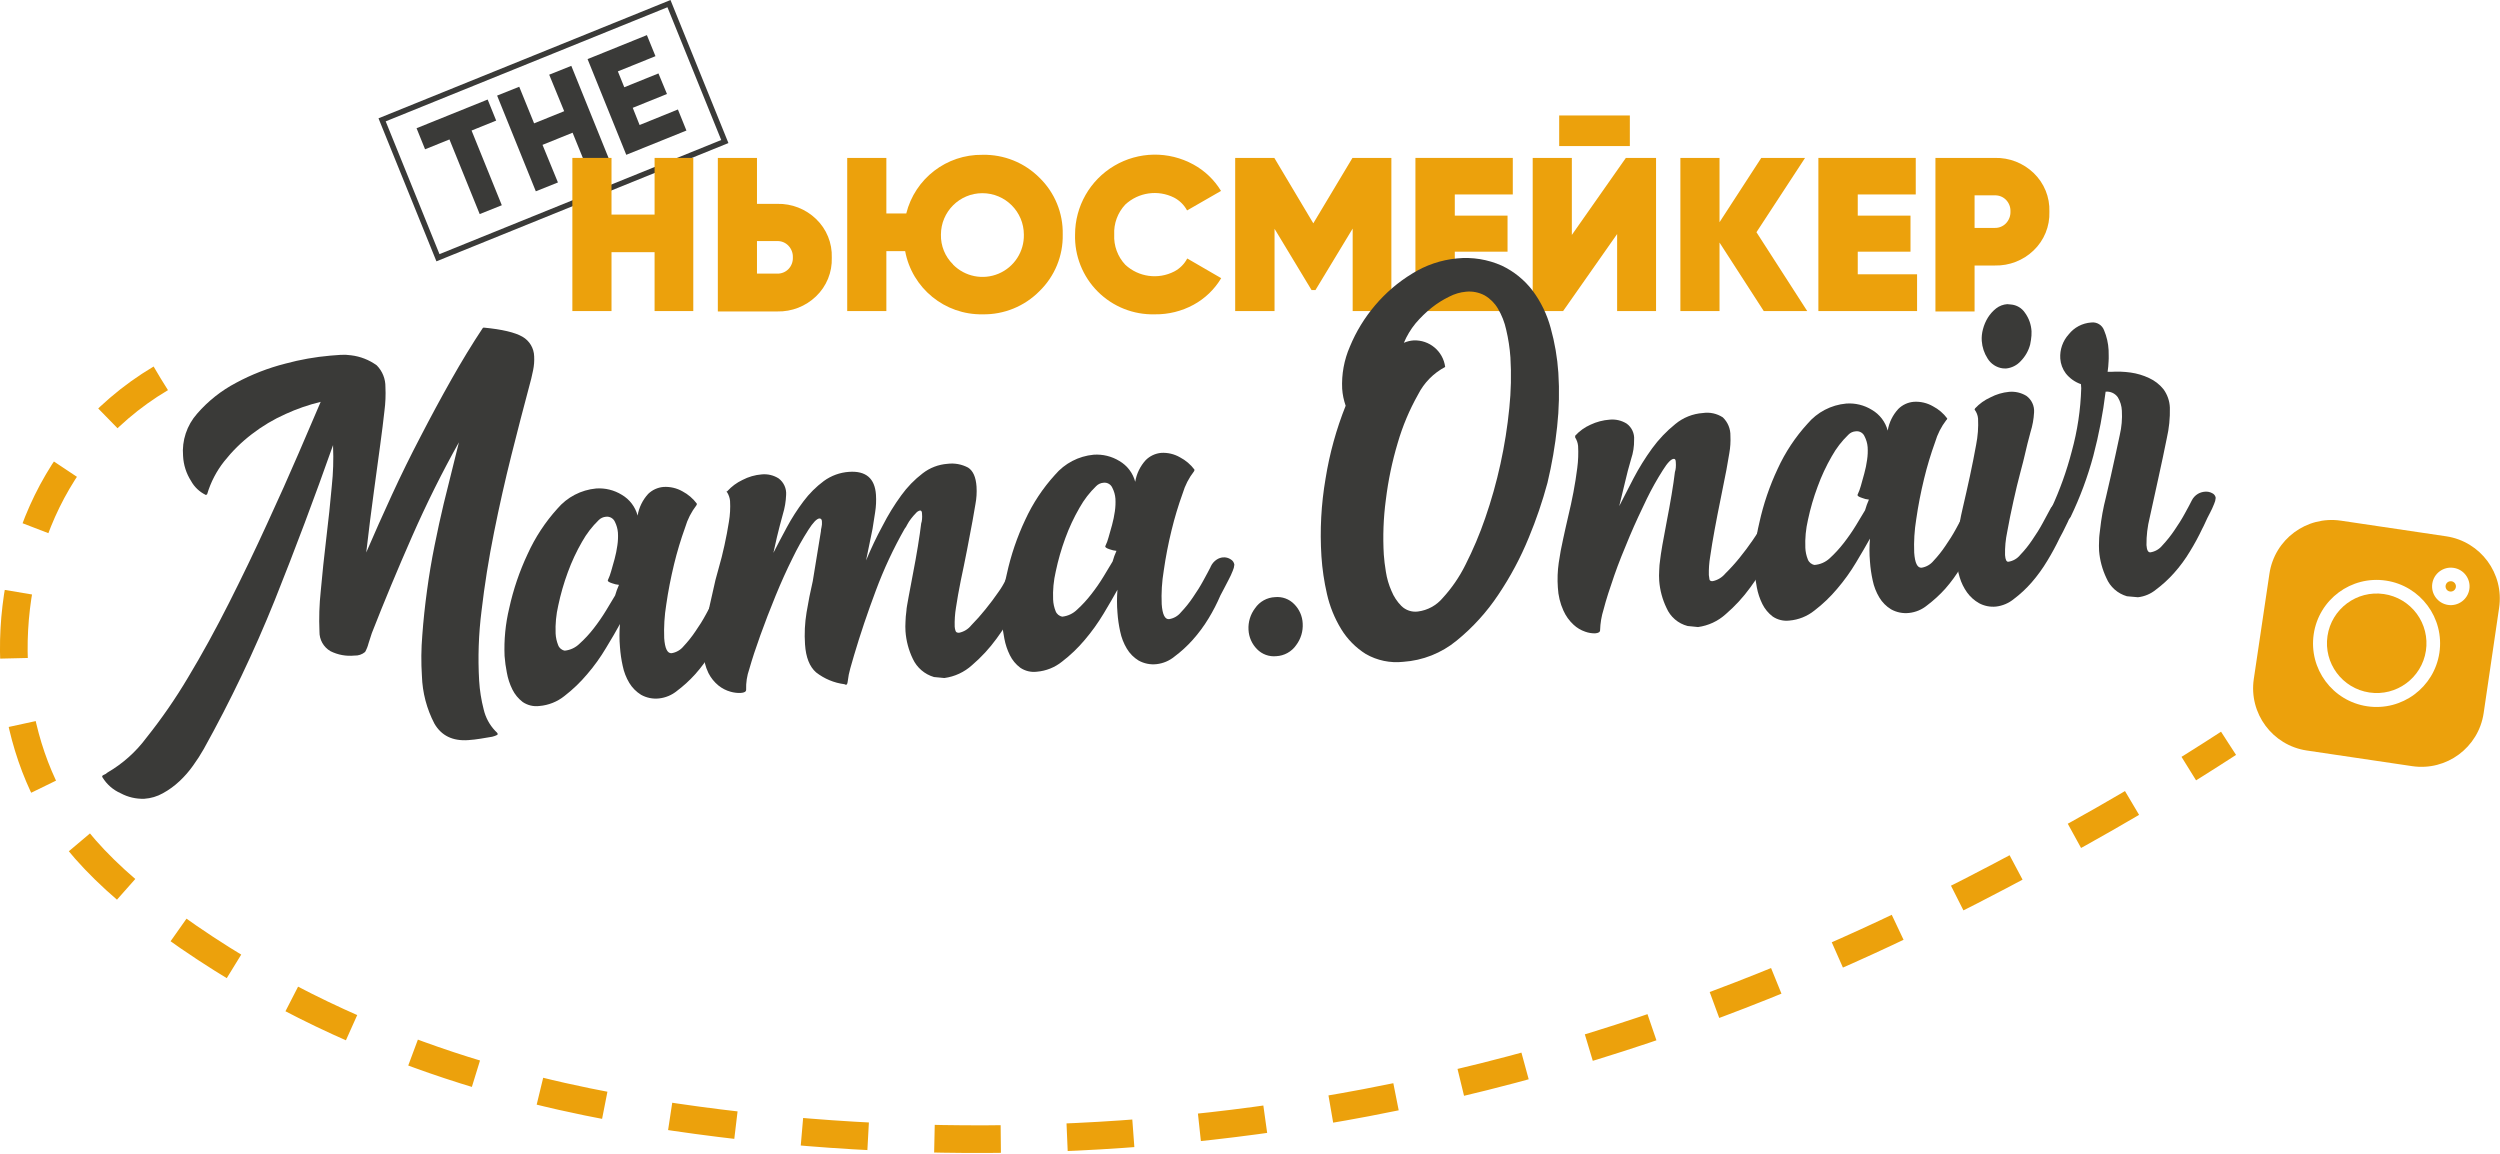
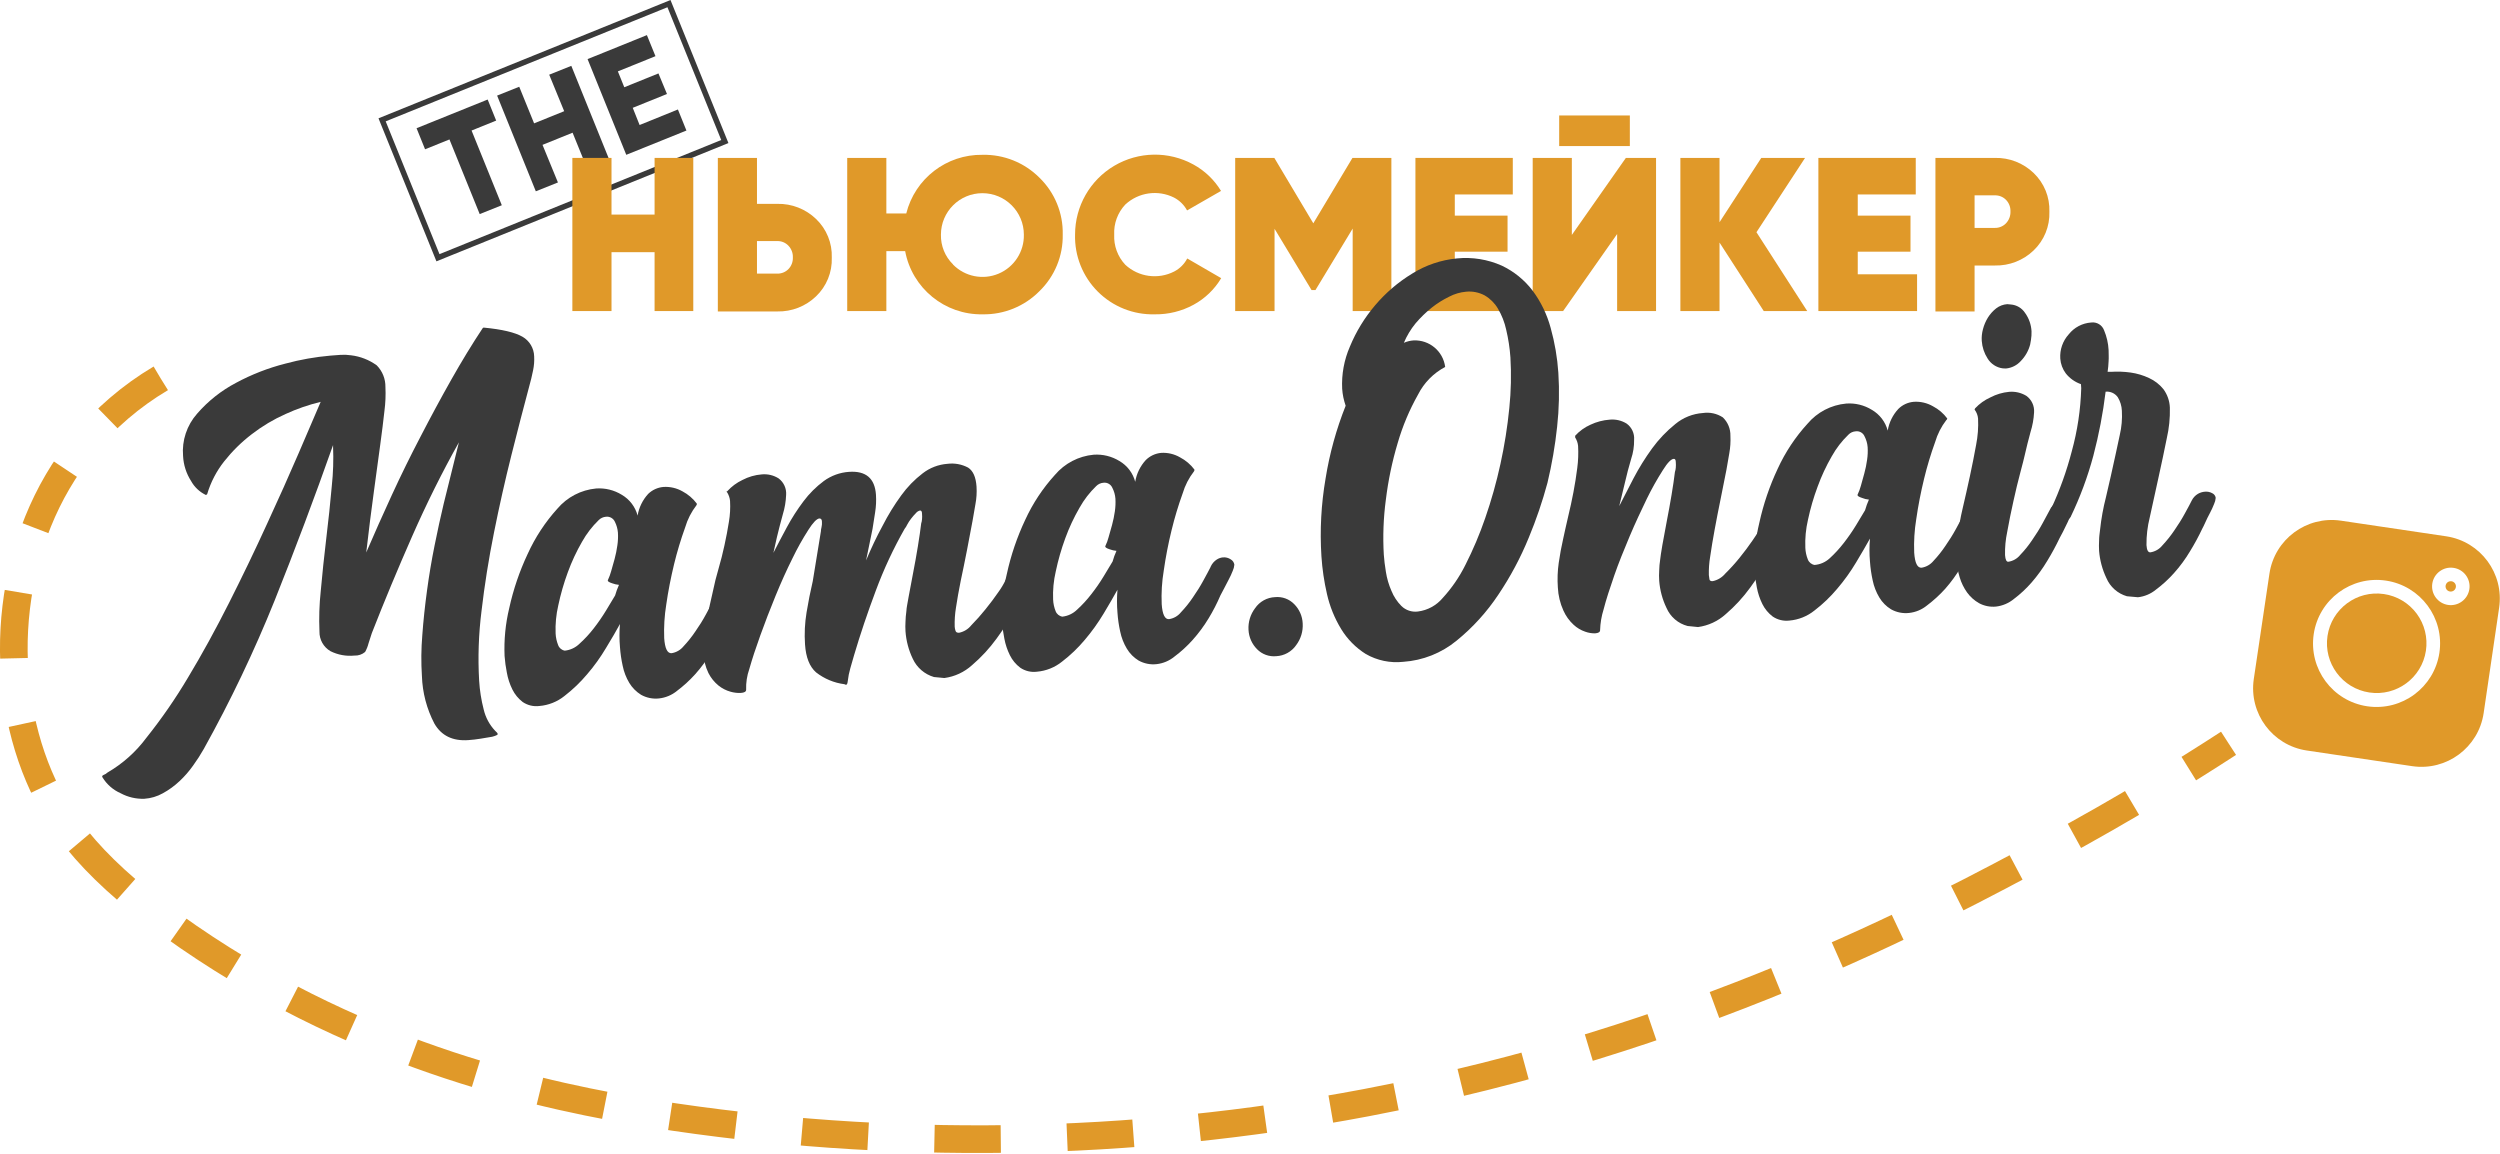
<svg xmlns="http://www.w3.org/2000/svg" viewBox="0 0 452.16 208.54">
  <defs>
-     <style>.cls-1,.cls-4{fill:none;stroke-miterlimit:10;}.cls-1{stroke:#3a3a38;}.cls-2{fill:#3a3a38;}.cls-3{fill:#eca10c;}.cls-4{stroke:#eca10c;stroke-width:5px;stroke-dasharray:12;}</style>
+     <style>
+       .cls-1,
+       .cls-4 {
+         fill: none;
+         stroke-miterlimit: 10;
+       }
+ 
+       .cls-1 {
+         stroke: rgba(58, 58, 58, 1);
+       }
+ 
+       .cls-2 {
+         fill: rgba(58, 58, 58, 1);
+       }
+ 
+       .cls-3 {
+         fill: rgba(224, 153, 41, 1);
+       }
+ 
+       .cls-4 {
+         stroke: rgba(224, 153, 41, 1);
+         stroke-width: 5px;
+         stroke-dasharray: 12;
+       }
+ 
+     </style>
  </defs>
  <g id="Слой_2" data-name="Слой 2">
    <g id="Слой_1-2" data-name="Слой 1">
      <rect class="cls-1" x="72.11" y="10.18" width="55.98" height="26.91" transform="translate(-1.55 39.31) rotate(-22.05)" />
      <path class="cls-2" d="M88.2,18l1.54,3.81-4.45,1.8,5.47,13.51-4,1.6-5.47-13.5L76.88,27l-1.54-3.81Z" />
      <path class="cls-2" d="M99.33,13.51l4-1.6,7,17.31-4,1.6L103.56,24l-5.44,2.2L100.91,33l-4,1.6-7-17.31,4-1.6,2.69,6.62,5.44-2.2Z" />
      <path class="cls-2" d="M115.68,22.61l6.93-2.81,1.54,3.81L113.27,28l-7-17.31L117,6.35l1.55,3.81-6.8,2.75,1.16,2.87,6.18-2.5L120.63,17l-6.19,2.5Z" />
      <path class="cls-3" d="M118.39,28.56h7v27.7h-7V45.61H110.6V56.26h-7.08V28.56h7.08V38.81h7.79Z" />
      <path class="cls-3" d="M140.59,36.87a9.79,9.79,0,0,1,7,2.73,9.22,9.22,0,0,1,2.85,7,9.23,9.23,0,0,1-2.85,7,9.79,9.79,0,0,1-7,2.73H129.83V28.56h7.08v8.31Zm0,12.62a2.74,2.74,0,0,0,2-.81,2.87,2.87,0,0,0,.81-2.12,2.91,2.91,0,0,0-.81-2.13,2.68,2.68,0,0,0-2-.83h-3.68v5.89Z" />
      <path class="cls-3" d="M177.7,28A14.11,14.11,0,0,1,188,32.14a13.89,13.89,0,0,1,4.21,10.27A13.9,13.9,0,0,1,188,52.66a14.1,14.1,0,0,1-10.29,4.19,14,14,0,0,1-14-11.43h-3.4V56.26h-7.08V28.56h7.08V38.61h3.6A14,14,0,0,1,177.7,28Zm-5.34,19.84a7.48,7.48,0,0,0,12.82-5.4,7.48,7.48,0,1,0-15,0A7.29,7.29,0,0,0,172.36,47.81Z" />
      <path class="cls-3" d="M208.88,56.85a14.05,14.05,0,0,1-14.44-14.44,14.45,14.45,0,0,1,21.4-12.66,13.3,13.3,0,0,1,5,4.78l-6.14,3.53a5.65,5.65,0,0,0-2.35-2.32A7.82,7.82,0,0,0,203.52,37a7.43,7.43,0,0,0-2,5.44,7.44,7.44,0,0,0,2,5.44,7.79,7.79,0,0,0,8.86,1.22,5.55,5.55,0,0,0,2.35-2.35l6.14,3.56a13.09,13.09,0,0,1-5,4.81A14.22,14.22,0,0,1,208.88,56.85Z" />
      <path class="cls-3" d="M251.65,28.56v27.7h-7V41.34l-6.73,11.12h-.71l-6.69-11.08V56.26H223.4V28.56h7.08l7.05,11.83,7.08-11.83Z" />
      <path class="cls-3" d="M263.12,49.61h10.73v6.65H256V28.56h17.61v6.61H263.12V39h9.54v6.52h-9.54Z" />
      <path class="cls-3" d="M292.48,56.26V42.33l-9.77,13.93h-5.5V28.56h7.08V42.49l9.77-13.93h5.46v27.7ZM282,26.42V20.88h12.78v5.54Z" />
      <path class="cls-3" d="M326.86,56.26H319L311,43.87V56.26h-7.08V28.56H311V40.19l7.55-11.63h7.92L317.68,42Z" />
      <path class="cls-3" d="M336,49.61h10.73v6.65H328.88V28.56h17.61v6.61H336V39h9.54v6.52H336Z" />
      <path class="cls-3" d="M360.81,28.56a9.77,9.77,0,0,1,7,2.73,9.22,9.22,0,0,1,2.85,7,9.23,9.23,0,0,1-2.85,7,9.77,9.77,0,0,1-7,2.73h-3.68v8.31h-7.08V28.56Zm0,12.66a2.7,2.7,0,0,0,2-.83,2.94,2.94,0,0,0,.81-2.14,2.85,2.85,0,0,0-.81-2.11,2.72,2.72,0,0,0-2-.81h-3.68v5.89Z" />
      <path class="cls-2" d="M61.61,64.18a9.14,9.14,0,0,1,1.88.08,9.92,9.92,0,0,1,4.65,1.82A5.46,5.46,0,0,1,69.71,70a24.13,24.13,0,0,1-.18,4.33q-.28,2.58-.77,6.19t-1.14,8.4q-.66,4.78-1.38,11,2.15-5,4.64-10.41t5.21-10.6q2.7-5.23,5.54-10.26t5.66-9.28a.26.26,0,0,1,.2-.12c3.35.32,5.67.88,7,1.65a4.21,4.21,0,0,1,2.12,3.55,9.7,9.7,0,0,1-.19,2.51c-.18.92-.44,2-.77,3.17Q94.21,75.49,92.5,82.3t-3.15,14q-1.44,7.17-2.26,14.2a69.19,69.19,0,0,0-.43,12.62,27.35,27.35,0,0,0,.82,5.19,8.4,8.4,0,0,0,2.08,3.87c.3.25.45.45.46.59s-.33.3-1,.48l-2.16.36c-.68.11-1.41.2-2.16.25-2.84.2-4.88-.81-6.14-3a20,20,0,0,1-2.25-8.59,49.68,49.68,0,0,1,.07-7.39c.19-2.64.48-5.33.85-8.06s.82-5.45,1.37-8.16,1.09-5.24,1.66-7.6,1.1-4.5,1.59-6.41S82.71,81.19,83,80q-4.55,8.12-8.46,17t-7.29,17.51l-.6,1.86a6.12,6.12,0,0,1-.62,1.55,2.78,2.78,0,0,1-1.93.65,7.91,7.91,0,0,1-4.32-.79,4,4,0,0,1-2-3.56,48.66,48.66,0,0,1,.23-7.3c.27-3.07.61-6.24,1-9.53s.74-6.45,1-9.49a48,48,0,0,0,.23-7.14V80.5q-5,14.18-10.56,28.09a238.38,238.38,0,0,1-12.83,26.88,31.3,31.3,0,0,1-1.93,3,18.29,18.29,0,0,1-2.46,2.82,14.54,14.54,0,0,1-3,2.18,7.89,7.89,0,0,1-3.36,1,8.41,8.41,0,0,1-4.28-1,7.28,7.28,0,0,1-3.27-2.85c-.15-.2-.07-.36.23-.48a1.82,1.82,0,0,0,.65-.41,23.47,23.47,0,0,0,7.06-6.31A95.83,95.83,0,0,0,34,122.55q3.78-6.28,7.45-13.56t6.83-14.2Q51.48,87.86,54,82t4-9.32a35.06,35.06,0,0,0-6.35,2.2,30,30,0,0,0-6.1,3.64,28.23,28.23,0,0,0-5,4.92,17.62,17.62,0,0,0-3.08,5.93q-.2.22-.3.12A6,6,0,0,1,34.56,87a9.24,9.24,0,0,1-1.45-4.53,10.24,10.24,0,0,1,2.55-7.66,24.26,24.26,0,0,1,7.05-5.58,39.23,39.23,0,0,1,8.92-3.47,46.8,46.8,0,0,1,8.12-1.44Z" />
      <path class="cls-2" d="M123.92,95.39a64.53,64.53,0,0,0-2,6.64c-.59,2.44-1.07,4.88-1.42,7.33a30.67,30.67,0,0,0-.37,6.06c.13,1.86.57,2.77,1.33,2.72a3.49,3.49,0,0,0,2.16-1.24,21.06,21.06,0,0,0,2.15-2.7c.7-1,1.33-2,1.92-3.1s1-1.82,1.25-2.32l.09-.21a3,3,0,0,1,1.06-1.22,2.74,2.74,0,0,1,1.12-.39,2.17,2.17,0,0,1,1.43.37,1.29,1.29,0,0,1,.63,1,3,3,0,0,1-.29,1.11,15,15,0,0,1-.76,1.66c-.31.58-.6,1.14-.88,1.68s-.47.91-.6,1.13a31.53,31.53,0,0,1-2.11,4.1,25.53,25.53,0,0,1-2.9,3.94,23.46,23.46,0,0,1-3.28,3,6.17,6.17,0,0,1-3.24,1.37,5.44,5.44,0,0,1-3.27-.66,6.47,6.47,0,0,1-2.12-2.14,9.82,9.82,0,0,1-1.2-3.1,23.09,23.09,0,0,1-.49-3.39,24,24,0,0,1,0-4.17q-1,1.84-2.52,4.33a33.47,33.47,0,0,1-3.42,4.76,26.52,26.52,0,0,1-4.1,3.93,8.35,8.35,0,0,1-4.55,1.81,4.38,4.38,0,0,1-3-.72,6.45,6.45,0,0,1-1.87-2.27,11.32,11.32,0,0,1-1-3.05,24.68,24.68,0,0,1-.41-3A31.28,31.28,0,0,1,92.1,110a46.24,46.24,0,0,1,3.33-9.8A31.78,31.78,0,0,1,100.81,92a10.46,10.46,0,0,1,7-3.65,7.8,7.8,0,0,1,4.65,1.14,6.19,6.19,0,0,1,2.86,3.76,7.68,7.68,0,0,1,1.92-3.93A4.54,4.54,0,0,1,120,88.07a6.19,6.19,0,0,1,3.44.8,7.72,7.72,0,0,1,2.59,2.22.37.37,0,0,1-.08.31A12.14,12.14,0,0,0,123.92,95.39ZM110.73,105.5c-.64-.2-.9-.4-.77-.62a9.74,9.74,0,0,0,.57-1.55l.63-2.23a20.38,20.38,0,0,0,.5-2.47,10.82,10.82,0,0,0,.1-2.3,5.31,5.31,0,0,0-.54-1.94,1.56,1.56,0,0,0-1.63-.93,2.07,2.07,0,0,0-1.31.61,17,17,0,0,0-3,3.9,34.7,34.7,0,0,0-2.58,5.53,42.89,42.89,0,0,0-1.73,6,19.14,19.14,0,0,0-.48,5.07,6.52,6.52,0,0,0,.46,2.11,1.54,1.54,0,0,0,1.21,1,4.47,4.47,0,0,0,2.67-1.27,21.09,21.09,0,0,0,2.57-2.78,34.3,34.3,0,0,0,2.22-3.22l1.63-2.71a13.91,13.91,0,0,1,.7-1.92A4.71,4.71,0,0,1,110.73,105.5Z" />
      <path class="cls-2" d="M147.74,100.58c.24-1.51.48-3,.73-4.47a3.13,3.13,0,0,1,.11-.74,3.35,3.35,0,0,0,.08-1c0-.42-.18-.61-.46-.6q-.72.06-2,2.07a48.85,48.85,0,0,0-2.87,5.14q-1.56,3.12-3.07,6.81t-2.74,7.11q-1.23,3.4-2,6.11a10.23,10.23,0,0,0-.57,3.74c0,.34-.31.54-1,.58a5.78,5.78,0,0,1-1.84-.23,6,6,0,0,1-2.16-1.11,7,7,0,0,1-1.82-2.26,9.53,9.53,0,0,1-.93-3.74c0-.34,0-.71,0-1.09s0-.78.07-1.2a34.15,34.15,0,0,1,.58-3.78q.47-2.32,1.11-5.07c.26-1.27.58-2.59,1-4s.75-2.79,1.07-4.23.58-2.85.8-4.22a16.84,16.84,0,0,0,.21-3.81,3.57,3.57,0,0,0-.52-1.53c-.15-.12-.15-.19,0-.2a8.8,8.8,0,0,1,2.78-2.06,9.05,9.05,0,0,1,3.47-1,4.83,4.83,0,0,1,3.06.73,3.41,3.41,0,0,1,1.35,3,13.66,13.66,0,0,1-.59,3.48c-.39,1.41-.75,2.79-1.07,4.13l-.64,2.85c.74-1.44,1.55-3,2.44-4.64a36.6,36.6,0,0,1,3-4.68A17.93,17.93,0,0,1,149,87a8.74,8.74,0,0,1,4.57-1.66q4.56-.31,4.86,4.14a14.3,14.3,0,0,1-.15,3.18c-.16,1.09-.32,2.09-.47,3l-1.17,5.7c.9-2.15,1.88-4.24,3-6.29A40.69,40.69,0,0,1,163,89.6a19,19,0,0,1,3.89-4,8.31,8.31,0,0,1,4.46-1.71,6.26,6.26,0,0,1,3.74.68c.9.57,1.41,1.71,1.53,3.44a12.78,12.78,0,0,1-.2,3.18c-.2,1.09-.37,2.09-.52,3-.31,1.62-.65,3.38-1,5.28s-.77,3.74-1.13,5.53-.65,3.43-.87,4.9a18,18,0,0,0-.23,3.45,2.7,2.7,0,0,0,.16.77c.08.24.3.34.65.32a3.78,3.78,0,0,0,2.19-1.35,37.7,37.7,0,0,0,2.56-2.88q1.29-1.59,2.34-3.12a14.17,14.17,0,0,0,1.3-2.17,3,3,0,0,1,2.39-1.62,2.12,2.12,0,0,1,1.38.32,1.21,1.21,0,0,1,.58.9.38.38,0,0,1-.09.31,51.94,51.94,0,0,1-2.31,4.95,44.43,44.43,0,0,1-3.56,5.7,28,28,0,0,1-4.46,4.83,9.3,9.3,0,0,1-5,2.32l-1.88-.18a6.11,6.11,0,0,1-3.82-3.28,13.71,13.71,0,0,1-1.33-5,13.89,13.89,0,0,1,0-1.71c0-.59.08-1.27.17-2,0-.42.18-1.26.4-2.53s.49-2.68.8-4.26.6-3.2.87-4.85.46-3,.6-4.15a3,3,0,0,0,.15-.74,5.18,5.18,0,0,0,0-1q0-.61-.36-.6a1.35,1.35,0,0,0-.74.47,10.61,10.61,0,0,0-.87,1,7.21,7.21,0,0,0-.71,1.09,3.53,3.53,0,0,1-.47.76,76.5,76.5,0,0,0-5.21,11.18q-2.25,6-3.94,11.71c-.22.78-.44,1.56-.67,2.33a14,14,0,0,0-.46,2.32c-.05.42-.14.64-.27.65a.4.4,0,0,1-.32-.09,10.49,10.49,0,0,1-5.14-2.14q-1.77-1.55-2-5.06a25.06,25.06,0,0,1,.28-5.8c.32-1.92.69-3.81,1.12-5.64C147.25,103.58,147.49,102.09,147.74,100.58Z" />
      <path class="cls-2" d="M213.9,89.24a63.79,63.79,0,0,0-2,6.64,74.6,74.6,0,0,0-1.42,7.33,29.21,29.21,0,0,0-.37,6.06c.13,1.86.57,2.77,1.33,2.71a3.4,3.4,0,0,0,2.15-1.24,20.15,20.15,0,0,0,2.16-2.69c.69-1,1.33-2,1.92-3.1s1-1.82,1.24-2.32l.09-.21a3,3,0,0,1,1.07-1.22,2.48,2.48,0,0,1,1.11-.39,2.16,2.16,0,0,1,1.43.37,1.31,1.31,0,0,1,.64.95,3.27,3.27,0,0,1-.29,1.11,15.11,15.11,0,0,1-.77,1.66c-.31.58-.6,1.14-.87,1.67l-.6,1.14a32.83,32.83,0,0,1-2.11,4.1,26.08,26.08,0,0,1-2.91,3.94,22.4,22.4,0,0,1-3.28,3,6.15,6.15,0,0,1-3.23,1.37,5.44,5.44,0,0,1-3.27-.66,6.23,6.23,0,0,1-2.12-2.15,9.86,9.86,0,0,1-1.2-3.09,23,23,0,0,1-.49-3.4,24.94,24.94,0,0,1,0-4.16c-.68,1.23-1.51,2.67-2.51,4.33a35.76,35.76,0,0,1-3.42,4.76,26,26,0,0,1-4.1,3.92,8.37,8.37,0,0,1-4.56,1.82,4.36,4.36,0,0,1-3-.73,6.33,6.33,0,0,1-1.87-2.26,11.44,11.44,0,0,1-1-3,25.12,25.12,0,0,1-.42-3,31.3,31.3,0,0,1,.87-8.69,45.69,45.69,0,0,1,3.33-9.8,31.76,31.76,0,0,1,5.37-8.12,10.44,10.44,0,0,1,7-3.65,7.85,7.85,0,0,1,4.66,1.14,6.17,6.17,0,0,1,2.86,3.76,7.64,7.64,0,0,1,1.91-3.93A4.53,4.53,0,0,1,210,81.91a6.08,6.08,0,0,1,3.43.81,7.75,7.75,0,0,1,2.6,2.21.44.44,0,0,1-.08.32A12.14,12.14,0,0,0,213.9,89.24ZM200.7,99.35c-.63-.2-.89-.41-.77-.62a8.37,8.37,0,0,0,.57-1.55c.2-.67.41-1.41.63-2.23a20.57,20.57,0,0,0,.51-2.48,11.42,11.42,0,0,0,.1-2.29,5.15,5.15,0,0,0-.55-1.94,1.54,1.54,0,0,0-1.62-.93,2.07,2.07,0,0,0-1.31.61,16.86,16.86,0,0,0-3,3.89,34.84,34.84,0,0,0-2.59,5.54,43.1,43.1,0,0,0-1.72,6,18.83,18.83,0,0,0-.48,5.08,6.41,6.41,0,0,0,.45,2.1,1.56,1.56,0,0,0,1.22,1,4.52,4.52,0,0,0,2.67-1.27,21.69,21.69,0,0,0,2.56-2.78,32.63,32.63,0,0,0,2.23-3.22c.65-1.08,1.19-2,1.63-2.71a12.61,12.61,0,0,1,.7-1.92A4.75,4.75,0,0,1,200.7,99.35Z" />
      <path class="cls-2" d="M227,110a4.61,4.61,0,0,1,3.61-2,4.25,4.25,0,0,1,3.47,1.27,5.27,5.27,0,0,1,1.53,3.48,5.91,5.91,0,0,1-1.18,3.93,4.65,4.65,0,0,1-3.61,2,4.27,4.27,0,0,1-3.47-1.27,5.35,5.35,0,0,1-1.54-3.49A5.92,5.92,0,0,1,227,110Z" />
      <path class="cls-2" d="M271.63,48.05a15.21,15.21,0,0,1,5.56,4.51,20.11,20.11,0,0,1,3.27,6.75,40.17,40.17,0,0,1,1.39,8.12,56.2,56.2,0,0,1-.22,9.74,79.67,79.67,0,0,1-1.75,10.16,80,80,0,0,1-3.38,9.91A57.21,57.21,0,0,1,271,107.55a37.37,37.37,0,0,1-7.54,8.31,17,17,0,0,1-9.67,3.84,11.16,11.16,0,0,1-6.76-1.41,13.83,13.83,0,0,1-4.47-4.53,21.09,21.09,0,0,1-2.56-6.33,42.82,42.82,0,0,1-1-6.8,60.35,60.35,0,0,1,.75-14.09,61.91,61.91,0,0,1,3.63-13.15,13.69,13.69,0,0,1-.42-1.53,11.62,11.62,0,0,1-.21-1.55,17,17,0,0,1,1.4-7.63,28,28,0,0,1,4.54-7.44,27.52,27.52,0,0,1,6.73-5.76,18.57,18.57,0,0,1,8.09-2.74A16,16,0,0,1,271.63,48.05Zm.79,11.6a12.84,12.84,0,0,0-1.51-3.85,6.66,6.66,0,0,0-2.4-2.38,5.9,5.9,0,0,0-3.37-.66,8.13,8.13,0,0,0-3,.88,17.27,17.27,0,0,0-3.19,2,21.28,21.28,0,0,0-2.93,2.85A14.27,14.27,0,0,0,253.91,62a5.29,5.29,0,0,1,1.73-.43,5.51,5.51,0,0,1,5.74,4.8,11.52,11.52,0,0,0-4.91,5,41.14,41.14,0,0,0-3.67,8.73,62,62,0,0,0-2.15,10.29,52.08,52.08,0,0,0-.37,9.91c.06.9.19,2,.38,3.14a13.74,13.74,0,0,0,1,3.42,8.27,8.27,0,0,0,1.8,2.74,3.6,3.6,0,0,0,3,1,7,7,0,0,0,4.46-2.43,25.91,25.91,0,0,0,4.12-6,66.67,66.67,0,0,0,3.58-8.46,85.31,85.31,0,0,0,2.76-9.81,87.16,87.16,0,0,0,1.6-10.1,56.26,56.26,0,0,0,.2-9.16A30.89,30.89,0,0,0,272.42,59.65Z" />
      <path class="cls-2" d="M292.86,91.54q1.09-2.16,2.57-5a44,44,0,0,1,3.37-5.43A23.15,23.15,0,0,1,303,76.7a8.75,8.75,0,0,1,5-2,5.18,5.18,0,0,1,3.6.79,4.47,4.47,0,0,1,1.37,3.34,13.81,13.81,0,0,1-.2,3.14c-.21,1.12-.38,2.14-.52,3-.31,1.62-.66,3.37-1.05,5.27s-.75,3.75-1.08,5.54-.6,3.42-.81,4.89a17.54,17.54,0,0,0-.24,3.34,5.86,5.86,0,0,0,.11.78c.05.24.25.34.59.32a4,4,0,0,0,2.25-1.35,33.77,33.77,0,0,0,2.61-2.88c.87-1.07,1.64-2.11,2.34-3.13a22.82,22.82,0,0,0,1.31-2.06,3,3,0,0,1,1.07-1.22,2.67,2.67,0,0,1,1.22-.4,2.44,2.44,0,0,1,1.37.27,1.08,1.08,0,0,1,.58.85.63.63,0,0,1-.08.42,51,51,0,0,1-2.32,4.94,42.8,42.8,0,0,1-3.56,5.71,28,28,0,0,1-4.45,4.83,9.3,9.3,0,0,1-5,2.32l-1.89-.19a5.72,5.72,0,0,1-3.81-3.27,13.7,13.7,0,0,1-1.32-4.91,14.56,14.56,0,0,1,0-1.87c0-.62.08-1.28.18-2q.06-.63.39-2.58c.23-1.3.49-2.74.8-4.32s.6-3.18.87-4.79.47-3,.6-4.1a3.6,3.6,0,0,0,.16-.79,5.77,5.77,0,0,0,0-1c0-.42-.14-.62-.35-.6-.48,0-1.17.72-2,2.06a52.86,52.86,0,0,0-2.88,5.14c-1,2.08-2.08,4.35-3.12,6.82s-2,4.83-2.79,7.11-1.46,4.31-1.92,6.11a13.87,13.87,0,0,0-.63,3.74c0,.34-.28.53-.9.58a5,5,0,0,1-1.79-.3,5.82,5.82,0,0,1-2.11-1.26,7.76,7.76,0,0,1-1.84-2.57,11.43,11.43,0,0,1-1-4.15,21,21,0,0,1,.16-4.49c.21-1.47.48-2.91.8-4.32s.56-2.62.91-4.06.67-2.91.95-4.39.51-2.93.69-4.36a21.26,21.26,0,0,0,.15-4,3.51,3.51,0,0,0-.53-1.53l0-.31a8.27,8.27,0,0,1,2.78-2,9.77,9.77,0,0,1,3.47-.91,4.9,4.9,0,0,1,3.07.72,3.29,3.29,0,0,1,1.34,2.93,10.37,10.37,0,0,1-.54,3.47c-.42,1.41-.79,2.83-1.11,4.23Z" />
      <path class="cls-2" d="M350,79.94a63.06,63.06,0,0,0-2,6.64c-.59,2.43-1.07,4.87-1.42,7.32a30,30,0,0,0-.37,6.06c.13,1.87.57,2.77,1.33,2.72a3.49,3.49,0,0,0,2.16-1.24,21.06,21.06,0,0,0,2.15-2.7c.69-1,1.33-2,1.92-3.09s1-1.82,1.25-2.32l.09-.22a2.92,2.92,0,0,1,1.06-1.21,2.47,2.47,0,0,1,1.12-.39,2.07,2.07,0,0,1,1.42.37,1.29,1.29,0,0,1,.64.94,3,3,0,0,1-.29,1.11,13.56,13.56,0,0,1-.77,1.67l-.87,1.67c-.28.54-.48.92-.6,1.13a31.5,31.5,0,0,1-2.11,4.1,26.12,26.12,0,0,1-2.9,4,23.46,23.46,0,0,1-3.28,3,6.15,6.15,0,0,1-3.24,1.36,5.44,5.44,0,0,1-3.27-.66,6.29,6.29,0,0,1-2.12-2.14,9.86,9.86,0,0,1-1.2-3.09,23.22,23.22,0,0,1-.49-3.4,23.83,23.83,0,0,1,0-4.16c-.68,1.22-1.52,2.67-2.52,4.33a34.64,34.64,0,0,1-3.42,4.76,26,26,0,0,1-4.1,3.92,8.37,8.37,0,0,1-4.55,1.82,4.44,4.44,0,0,1-3-.73,6.41,6.41,0,0,1-1.87-2.26,11.44,11.44,0,0,1-1-3,25,25,0,0,1-.41-3,31.31,31.31,0,0,1,.86-8.7,46.16,46.16,0,0,1,3.33-9.79,31.61,31.61,0,0,1,5.38-8.12,10.37,10.37,0,0,1,7-3.65,7.74,7.74,0,0,1,4.65,1.14,6.17,6.17,0,0,1,2.86,3.75,7.6,7.6,0,0,1,1.92-3.92,4.48,4.48,0,0,1,2.82-1.29,6.14,6.14,0,0,1,3.44.81,7.59,7.59,0,0,1,2.59,2.21A.44.44,0,0,1,352,76,12.14,12.14,0,0,0,350,79.94ZM336.76,90.05c-.64-.2-.9-.41-.77-.63a9.56,9.56,0,0,0,.57-1.54c.19-.67.4-1.42.62-2.23a18.8,18.8,0,0,0,.51-2.48,10.79,10.79,0,0,0,.1-2.3,5.1,5.1,0,0,0-.55-1.93,1.52,1.52,0,0,0-1.62-.93,2,2,0,0,0-1.31.61,16.7,16.7,0,0,0-3,3.89,34.41,34.41,0,0,0-2.58,5.54A41.83,41.83,0,0,0,327,94a18.83,18.83,0,0,0-.48,5.08,6.41,6.41,0,0,0,.45,2.1,1.58,1.58,0,0,0,1.22,1A4.58,4.58,0,0,0,330.9,101a21.69,21.69,0,0,0,2.56-2.78A33.85,33.85,0,0,0,335.69,95l1.63-2.71a14.34,14.34,0,0,1,.7-1.93A4.13,4.13,0,0,1,336.76,90.05Z" />
      <path class="cls-2" d="M367.25,78.13c-.39,1.42-.74,2.83-1.06,4.24-.11.49-.36,1.51-.78,3.07s-.83,3.28-1.25,5.18-.81,3.76-1.13,5.59a18.12,18.12,0,0,0-.39,4.19q.09,1.25.6,1.2a3.4,3.4,0,0,0,2.15-1.24,19.53,19.53,0,0,0,2.16-2.69c.69-1,1.33-2,1.92-3.1s1-1.82,1.25-2.32A3,3,0,0,1,371.78,91a2.82,2.82,0,0,1,1.22-.39,2.27,2.27,0,0,1,1.37.27,1.08,1.08,0,0,1,.58.84,3.51,3.51,0,0,1-.29,1.12c-.21.53-.45,1.08-.72,1.66s-.55,1.13-.82,1.67l-.6,1.13a46,46,0,0,1-2.22,4.1,27.42,27.42,0,0,1-2.85,3.94,21.11,21.11,0,0,1-3.22,3,6.21,6.21,0,0,1-3.24,1.37,5.36,5.36,0,0,1-3.06-.62,6.82,6.82,0,0,1-2.16-1.94,9.19,9.19,0,0,1-1.33-2.72,13.59,13.59,0,0,1-.57-3.08,16.63,16.63,0,0,1,0-1.87c0-.62.09-1.29.18-2a39.69,39.69,0,0,1,.92-5.52c.46-1.94.89-3.89,1.32-5.86s.79-3.86,1.12-5.65a19.43,19.43,0,0,0,.35-4.75,3.1,3.1,0,0,0-.63-1.62l.09-.22A8.65,8.65,0,0,1,360,71.87a9.1,9.1,0,0,1,3.37-1,5.14,5.14,0,0,1,3.12.72,3.38,3.38,0,0,1,1.4,3A14.22,14.22,0,0,1,367.25,78.13ZM362.2,66.62a3.78,3.78,0,0,1-2.72-1.79,6.74,6.74,0,0,1-1.05-3.16,6.4,6.4,0,0,1,.22-2.14,7.57,7.57,0,0,1,.89-2.09,6.49,6.49,0,0,1,1.5-1.67,3.72,3.72,0,0,1,2-.76l.63.06a3.38,3.38,0,0,1,2.6,1.54,6.23,6.23,0,0,1,1.16,3.3,8.23,8.23,0,0,1-.1,1.57l-.15.84a6.73,6.73,0,0,1-1.71,3,4.15,4.15,0,0,1-2.67,1.33Z" />
      <path class="cls-2" d="M384.68,107.84a5.77,5.77,0,0,1-3.71-3.29,14.08,14.08,0,0,1-1.32-4.9,16.67,16.67,0,0,1,0-1.87c0-.63.09-1.29.18-2a40.83,40.83,0,0,1,1.06-5.85c.59-2.5,1.17-5.08,1.75-7.76.16-.77.41-1.94.75-3.49a15.31,15.31,0,0,0,.38-4.39,5.13,5.13,0,0,0-.74-2.45,2.42,2.42,0,0,0-2.2-1,86.36,86.36,0,0,1-2.22,11.59,63.1,63.1,0,0,1-4.13,11.11,1.72,1.72,0,0,1-1.31.71,2.08,2.08,0,0,1-1.49-.47,1.79,1.79,0,0,1-.71-1.36,1.2,1.2,0,0,1,.06-.52,60.63,60.63,0,0,0,3.67-10.24,48.21,48.21,0,0,0,1.72-11.45l-.05-.73a6,6,0,0,1-2.74-1.94,5.06,5.06,0,0,1-1-2.69,5.94,5.94,0,0,1,1.52-4.37,5.68,5.68,0,0,1,4.07-2.15,2.18,2.18,0,0,1,2.33,1.4,10.65,10.65,0,0,1,.82,3.58c0,.69.05,1.37,0,2a17.47,17.47,0,0,1-.18,1.94l.62,0a17.64,17.64,0,0,1,3.55.13,11.6,11.6,0,0,1,3.34,1,7.15,7.15,0,0,1,2.58,2,6,6,0,0,1,1.17,3.35,22.13,22.13,0,0,1-.56,5.56q-.7,3.48-1.53,7.23t-1.55,7.07a19.68,19.68,0,0,0-.59,5c.06.9.29,1.34.71,1.31a3.45,3.45,0,0,0,2.15-1.24,22,22,0,0,0,2.16-2.7c.69-1,1.33-2,1.92-3.09s1-1.82,1.24-2.33a2.91,2.91,0,0,1,1.12-1.22,3,3,0,0,1,1.27-.39,2.29,2.29,0,0,1,1.32.27,1.08,1.08,0,0,1,.63.84,3.16,3.16,0,0,1-.29,1.11,15.22,15.22,0,0,1-.77,1.67c-.31.57-.58,1.13-.82,1.67s-.43.91-.55,1.13a42.56,42.56,0,0,1-2.22,4.1,25.53,25.53,0,0,1-2.9,3.94,22,22,0,0,1-3.28,3,6.16,6.16,0,0,1-3.23,1.36Z" />
      <path class="cls-3" d="M442.45,97l-19.06-2.83a11.39,11.39,0,0,0-12.93,9.58l-2.83,19.06a11.39,11.39,0,0,0,9.58,12.93l19.07,2.83A11.38,11.38,0,0,0,449.2,129L452,109.93A11.38,11.38,0,0,0,442.45,97Zm-14.31,30.74a11.49,11.49,0,1,1,13.06-9.68A11.5,11.5,0,0,1,428.14,127.74Zm14.62-18.33a3.39,3.39,0,1,1,3.86-2.86A3.4,3.4,0,0,1,442.76,109.41Z" />
      <path class="cls-3" d="M431.16,107.44a9,9,0,1,0,7.6,10.26A9,9,0,0,0,431.16,107.44Z" />
      <path class="cls-3" d="M443.4,105.13a.94.94,0,1,0,.78,1.06A.94.94,0,0,0,443.4,105.13Z" />
      <path class="cls-4" d="M29.06,68.44a53.55,53.55,0,0,0-14,12c-13.83,16.92-15.84,41.52-8,60,3.54,8.34,9.82,17.18,27,29,32.32,22.24,65.44,29,84,32a377.73,377.73,0,0,0,129-2c59-11.22,101.62-33.88,124-46,13.36-7.23,24.23-13.95,32-19" />
    </g>
  </g>
</svg>
